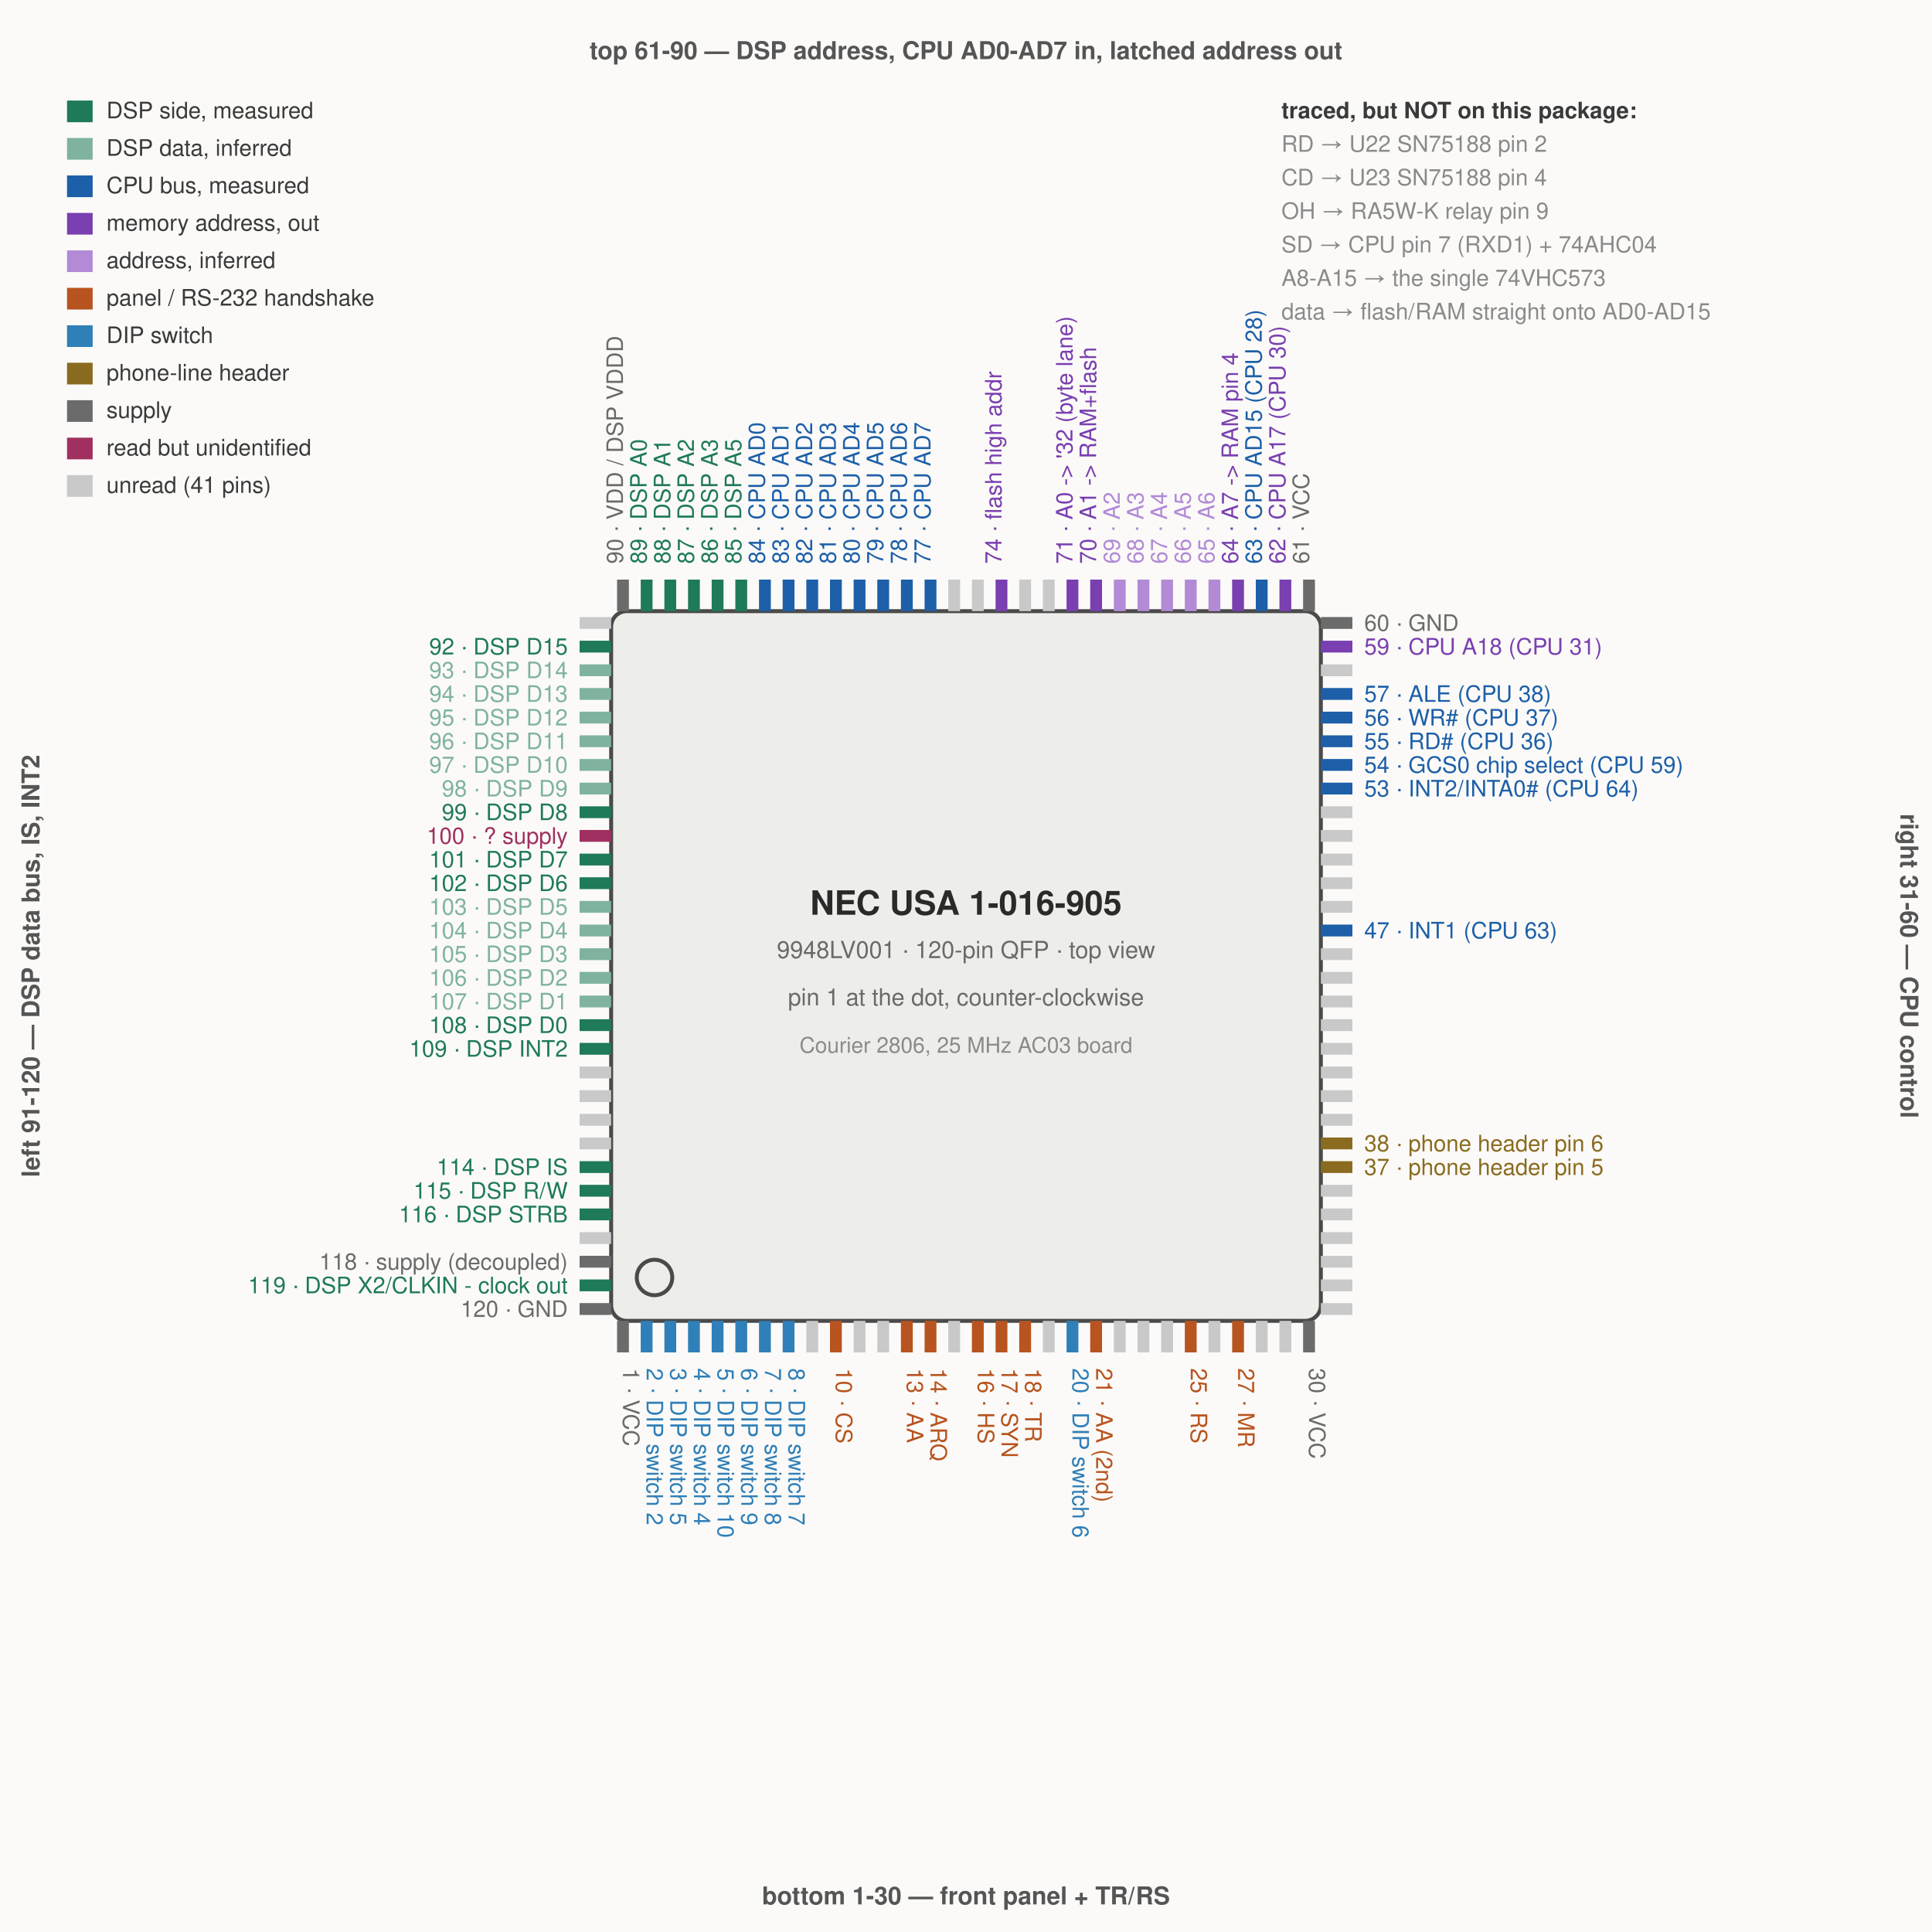
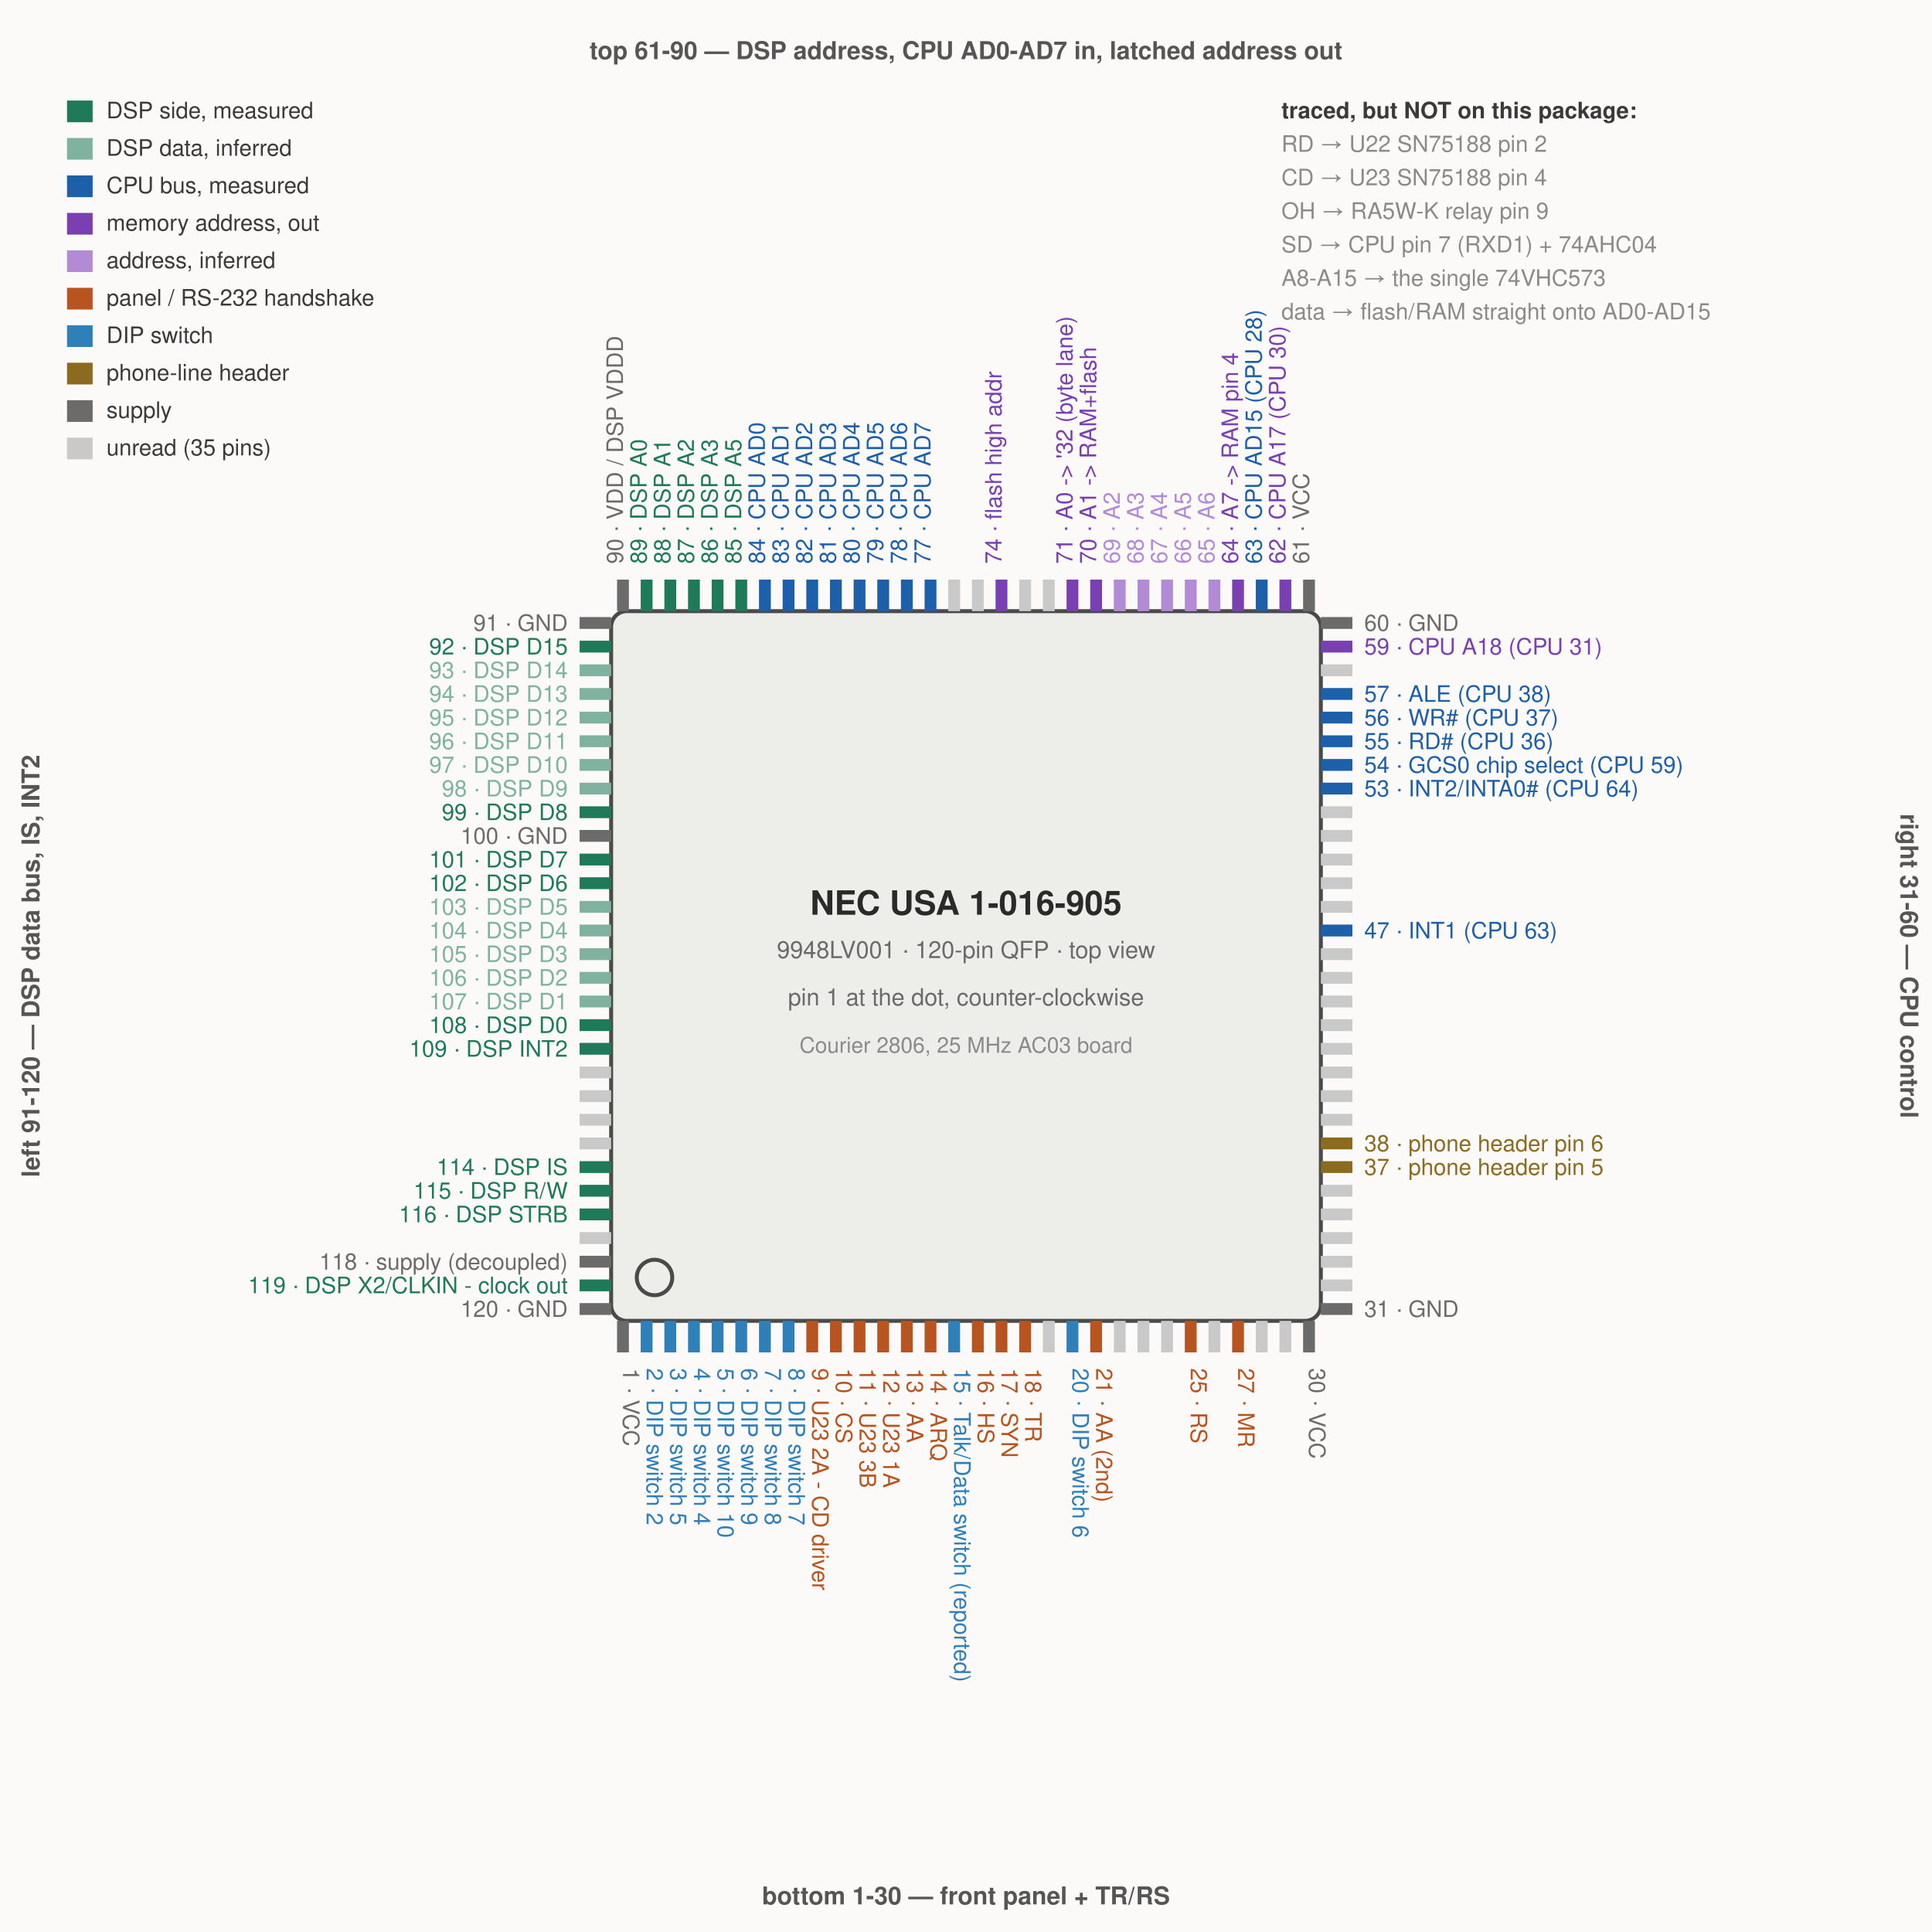
<svg xmlns="http://www.w3.org/2000/svg" viewBox="0 0 980 980" width="980" height="980" font-family="ui-sans-serif,Helvetica,Arial,sans-serif">
  <rect width="980" height="980" fill="#fbfaf8" />
  <rect x="310.0" y="310.0" width="360.0" height="360.0" rx="8" fill="#ededea" stroke="#4a4a4a" stroke-width="2" />
  <circle cx="332.0" cy="648.0" r="9" fill="none" stroke="#4a4a4a" stroke-width="2" />
  <text x="490.0" y="464.0" text-anchor="middle" font-size="17" font-weight="600" fill="#2a2a2a">NEC USA 1-016-905</text>
  <text x="490.0" y="486.0" text-anchor="middle" font-size="12" fill="#6a6a6a">9948LV001 · 120-pin QFP · top view</text>
  <text x="490.0" y="510.0" text-anchor="middle" font-size="12" fill="#6a6a6a">pin 1 at the dot, counter-clockwise</text>
  <text x="490.0" y="534.0" text-anchor="middle" font-size="11" fill="#8a8a8a">Courier 2806, 25 MHz AC03 board</text>
  <rect x="313.0" y="670.0" width="6.0" height="16.0" fill="#6b6b6b" />
  <text transform="translate(316.0,694.0) rotate(90)" font-size="11.5" fill="#6b6b6b">1 · VCC</text>
  <rect x="325.0" y="670.0" width="6.0" height="16.0" fill="#2f7fb8" />
  <text transform="translate(328.0,694.0) rotate(90)" font-size="11.5" fill="#2f7fb8">2 · DIP switch 2</text>
  <rect x="337.0" y="670.0" width="6.0" height="16.0" fill="#2f7fb8" />
  <text transform="translate(340.0,694.0) rotate(90)" font-size="11.5" fill="#2f7fb8">3 · DIP switch 5</text>
  <rect x="349.0" y="670.0" width="6.0" height="16.0" fill="#2f7fb8" />
  <text transform="translate(352.0,694.0) rotate(90)" font-size="11.5" fill="#2f7fb8">4 · DIP switch 4</text>
  <rect x="361.0" y="670.0" width="6.0" height="16.0" fill="#2f7fb8" />
  <text transform="translate(364.0,694.0) rotate(90)" font-size="11.5" fill="#2f7fb8">5 · DIP switch 10</text>
  <rect x="373.0" y="670.0" width="6.0" height="16.0" fill="#2f7fb8" />
  <text transform="translate(376.0,694.0) rotate(90)" font-size="11.5" fill="#2f7fb8">6 · DIP switch 9</text>
  <rect x="385.0" y="670.0" width="6.0" height="16.0" fill="#2f7fb8" />
  <text transform="translate(388.0,694.0) rotate(90)" font-size="11.5" fill="#2f7fb8">7 · DIP switch 8</text>
  <rect x="397.0" y="670.0" width="6.0" height="16.0" fill="#2f7fb8" />
  <text transform="translate(400.0,694.0) rotate(90)" font-size="11.5" fill="#2f7fb8">8 · DIP switch 7</text>
-   <rect x="409.0" y="670.0" width="6.0" height="16.0" fill="#c9c9c9" />
+   <rect x="409.0" y="670.0" width="6.0" height="16.0" fill="#b8541f" />
+   <text transform="translate(412.0,694.0) rotate(90)" font-size="11.5" fill="#b8541f">9 · U23 2A - CD driver</text>
  <rect x="421.0" y="670.0" width="6.0" height="16.0" fill="#b8541f" />
  <text transform="translate(424.0,694.0) rotate(90)" font-size="11.5" fill="#b8541f">10 · CS</text>
-   <rect x="433.0" y="670.0" width="6.0" height="16.0" fill="#c9c9c9" />
-   <rect x="445.0" y="670.0" width="6.0" height="16.0" fill="#c9c9c9" />
+   <rect x="433.0" y="670.0" width="6.0" height="16.0" fill="#b8541f" />
+   <text transform="translate(436.0,694.0) rotate(90)" font-size="11.5" fill="#b8541f">11 · U23 3B</text>
+   <rect x="445.0" y="670.0" width="6.0" height="16.0" fill="#b8541f" />
+   <text transform="translate(448.0,694.0) rotate(90)" font-size="11.5" fill="#b8541f">12 · U23 1A</text>
  <rect x="457.0" y="670.0" width="6.0" height="16.0" fill="#b8541f" />
  <text transform="translate(460.0,694.0) rotate(90)" font-size="11.5" fill="#b8541f">13 · AA</text>
  <rect x="469.0" y="670.0" width="6.0" height="16.0" fill="#b8541f" />
  <text transform="translate(472.0,694.0) rotate(90)" font-size="11.5" fill="#b8541f">14 · ARQ</text>
-   <rect x="481.0" y="670.0" width="6.0" height="16.0" fill="#c9c9c9" />
+   <rect x="481.0" y="670.0" width="6.0" height="16.0" fill="#2f7fb8" />
+   <text transform="translate(484.0,694.0) rotate(90)" font-size="11.5" fill="#2f7fb8">15 · Talk/Data switch (reported)</text>
  <rect x="493.0" y="670.0" width="6.0" height="16.0" fill="#b8541f" />
  <text transform="translate(496.0,694.0) rotate(90)" font-size="11.5" fill="#b8541f">16 · HS</text>
  <rect x="505.0" y="670.0" width="6.0" height="16.0" fill="#b8541f" />
  <text transform="translate(508.0,694.0) rotate(90)" font-size="11.5" fill="#b8541f">17 · SYN</text>
  <rect x="517.0" y="670.0" width="6.0" height="16.0" fill="#b8541f" />
  <text transform="translate(520.0,694.0) rotate(90)" font-size="11.5" fill="#b8541f">18 · TR</text>
  <rect x="529.0" y="670.0" width="6.0" height="16.0" fill="#c9c9c9" />
  <rect x="541.0" y="670.0" width="6.0" height="16.0" fill="#2f7fb8" />
  <text transform="translate(544.0,694.0) rotate(90)" font-size="11.5" fill="#2f7fb8">20 · DIP switch 6</text>
  <rect x="553.0" y="670.0" width="6.0" height="16.0" fill="#b8541f" />
  <text transform="translate(556.0,694.0) rotate(90)" font-size="11.5" fill="#b8541f">21 · AA (2nd)</text>
  <rect x="565.0" y="670.0" width="6.0" height="16.0" fill="#c9c9c9" />
  <rect x="577.0" y="670.0" width="6.0" height="16.0" fill="#c9c9c9" />
  <rect x="589.0" y="670.0" width="6.0" height="16.0" fill="#c9c9c9" />
  <rect x="601.0" y="670.0" width="6.0" height="16.0" fill="#b8541f" />
  <text transform="translate(604.0,694.0) rotate(90)" font-size="11.5" fill="#b8541f">25 · RS</text>
  <rect x="613.0" y="670.0" width="6.0" height="16.0" fill="#c9c9c9" />
  <rect x="625.0" y="670.0" width="6.0" height="16.0" fill="#b8541f" />
  <text transform="translate(628.0,694.0) rotate(90)" font-size="11.5" fill="#b8541f">27 · MR</text>
  <rect x="637.0" y="670.0" width="6.0" height="16.0" fill="#c9c9c9" />
  <rect x="649.0" y="670.0" width="6.0" height="16.0" fill="#c9c9c9" />
  <rect x="661.0" y="670.0" width="6.0" height="16.0" fill="#6b6b6b" />
  <text transform="translate(664.0,694.0) rotate(90)" font-size="11.5" fill="#6b6b6b">30 · VCC</text>
-   <rect x="670.0" y="661.0" width="16.0" height="6.0" fill="#c9c9c9" />
+   <rect x="670.0" y="661.0" width="16.0" height="6.0" fill="#6b6b6b" />
+   <text x="692.0" y="668.0" font-size="11.5" fill="#6b6b6b">31 · GND</text>
  <rect x="670.0" y="649.0" width="16.0" height="6.0" fill="#c9c9c9" />
  <rect x="670.0" y="637.0" width="16.0" height="6.0" fill="#c9c9c9" />
  <rect x="670.0" y="625.0" width="16.0" height="6.0" fill="#c9c9c9" />
  <rect x="670.0" y="613.0" width="16.0" height="6.0" fill="#c9c9c9" />
  <rect x="670.0" y="601.0" width="16.0" height="6.0" fill="#c9c9c9" />
  <rect x="670.0" y="589.0" width="16.0" height="6.0" fill="#8a6b1f" />
  <text x="692.0" y="596.0" font-size="11.5" fill="#8a6b1f">37 · phone header pin 5</text>
  <rect x="670.0" y="577.0" width="16.0" height="6.0" fill="#8a6b1f" />
  <text x="692.0" y="584.0" font-size="11.5" fill="#8a6b1f">38 · phone header pin 6</text>
  <rect x="670.0" y="565.0" width="16.0" height="6.0" fill="#c9c9c9" />
  <rect x="670.0" y="553.0" width="16.0" height="6.0" fill="#c9c9c9" />
  <rect x="670.0" y="541.0" width="16.0" height="6.0" fill="#c9c9c9" />
  <rect x="670.0" y="529.0" width="16.0" height="6.0" fill="#c9c9c9" />
  <rect x="670.0" y="517.0" width="16.0" height="6.0" fill="#c9c9c9" />
  <rect x="670.0" y="505.0" width="16.0" height="6.0" fill="#c9c9c9" />
  <rect x="670.0" y="493.0" width="16.0" height="6.0" fill="#c9c9c9" />
  <rect x="670.0" y="481.0" width="16.0" height="6.0" fill="#c9c9c9" />
  <rect x="670.0" y="469.0" width="16.0" height="6.0" fill="#1d5fa8" />
  <text x="692.0" y="476.0" font-size="11.5" fill="#1d5fa8">47 · INT1 (CPU 63)</text>
  <rect x="670.0" y="457.0" width="16.0" height="6.0" fill="#c9c9c9" />
  <rect x="670.0" y="445.0" width="16.0" height="6.0" fill="#c9c9c9" />
  <rect x="670.0" y="433.0" width="16.0" height="6.0" fill="#c9c9c9" />
  <rect x="670.0" y="421.0" width="16.0" height="6.0" fill="#c9c9c9" />
  <rect x="670.0" y="409.0" width="16.0" height="6.0" fill="#c9c9c9" />
  <rect x="670.0" y="397.0" width="16.0" height="6.0" fill="#1d5fa8" />
  <text x="692.0" y="404.0" font-size="11.5" fill="#1d5fa8">53 · INT2/INTA0# (CPU 64)</text>
  <rect x="670.0" y="385.0" width="16.0" height="6.0" fill="#1d5fa8" />
  <text x="692.0" y="392.0" font-size="11.5" fill="#1d5fa8">54 · GCS0 chip select (CPU 59)</text>
  <rect x="670.0" y="373.0" width="16.0" height="6.0" fill="#1d5fa8" />
  <text x="692.0" y="380.0" font-size="11.5" fill="#1d5fa8">55 · RD#  (CPU 36)</text>
  <rect x="670.0" y="361.0" width="16.0" height="6.0" fill="#1d5fa8" />
  <text x="692.0" y="368.0" font-size="11.5" fill="#1d5fa8">56 · WR#  (CPU 37)</text>
  <rect x="670.0" y="349.0" width="16.0" height="6.0" fill="#1d5fa8" />
  <text x="692.0" y="356.0" font-size="11.5" fill="#1d5fa8">57 · ALE  (CPU 38)</text>
  <rect x="670.0" y="337.0" width="16.0" height="6.0" fill="#c9c9c9" />
  <rect x="670.0" y="325.0" width="16.0" height="6.0" fill="#7a3fb0" />
  <text x="692.0" y="332.0" font-size="11.5" fill="#7a3fb0">59 · CPU A18 (CPU 31)</text>
  <rect x="670.0" y="313.0" width="16.0" height="6.0" fill="#6b6b6b" />
  <text x="692.0" y="320.0" font-size="11.5" fill="#6b6b6b">60 · GND</text>
  <rect x="661.0" y="294.0" width="6.0" height="16.0" fill="#6b6b6b" />
  <text transform="translate(664.0,286.0) rotate(-90)" font-size="11.5" fill="#6b6b6b">61 · VCC</text>
  <rect x="649.0" y="294.0" width="6.0" height="16.0" fill="#7a3fb0" />
  <text transform="translate(652.0,286.0) rotate(-90)" font-size="11.5" fill="#7a3fb0">62 · CPU A17 (CPU 30)</text>
  <rect x="637.0" y="294.0" width="6.0" height="16.0" fill="#1d5fa8" />
  <text transform="translate(640.0,286.0) rotate(-90)" font-size="11.5" fill="#1d5fa8">63 · CPU AD15 (CPU 28)</text>
  <rect x="625.0" y="294.0" width="6.0" height="16.0" fill="#7a3fb0" />
  <text transform="translate(628.0,286.0) rotate(-90)" font-size="11.5" fill="#7a3fb0">64 · A7 -&gt; RAM pin 4</text>
  <rect x="613.0" y="294.0" width="6.0" height="16.0" fill="#b28ad6" />
  <text transform="translate(616.0,286.0) rotate(-90)" font-size="11.5" fill="#b28ad6">65 · A6</text>
  <rect x="601.0" y="294.0" width="6.0" height="16.0" fill="#b28ad6" />
  <text transform="translate(604.0,286.0) rotate(-90)" font-size="11.5" fill="#b28ad6">66 · A5</text>
  <rect x="589.0" y="294.0" width="6.0" height="16.0" fill="#b28ad6" />
  <text transform="translate(592.0,286.0) rotate(-90)" font-size="11.5" fill="#b28ad6">67 · A4</text>
  <rect x="577.0" y="294.0" width="6.0" height="16.0" fill="#b28ad6" />
  <text transform="translate(580.0,286.0) rotate(-90)" font-size="11.5" fill="#b28ad6">68 · A3</text>
  <rect x="565.0" y="294.0" width="6.0" height="16.0" fill="#b28ad6" />
  <text transform="translate(568.0,286.0) rotate(-90)" font-size="11.5" fill="#b28ad6">69 · A2</text>
  <rect x="553.0" y="294.0" width="6.0" height="16.0" fill="#7a3fb0" />
  <text transform="translate(556.0,286.0) rotate(-90)" font-size="11.5" fill="#7a3fb0">70 · A1 -&gt; RAM+flash</text>
  <rect x="541.0" y="294.0" width="6.0" height="16.0" fill="#7a3fb0" />
  <text transform="translate(544.0,286.0) rotate(-90)" font-size="11.5" fill="#7a3fb0">71 · A0 -&gt; '32 (byte lane)</text>
  <rect x="529.0" y="294.0" width="6.0" height="16.0" fill="#c9c9c9" />
  <rect x="517.0" y="294.0" width="6.0" height="16.0" fill="#c9c9c9" />
  <rect x="505.0" y="294.0" width="6.0" height="16.0" fill="#7a3fb0" />
  <text transform="translate(508.0,286.0) rotate(-90)" font-size="11.5" fill="#7a3fb0">74 · flash high addr</text>
  <rect x="493.0" y="294.0" width="6.0" height="16.0" fill="#c9c9c9" />
  <rect x="481.0" y="294.0" width="6.0" height="16.0" fill="#c9c9c9" />
  <rect x="469.0" y="294.0" width="6.0" height="16.0" fill="#1d5fa8" />
  <text transform="translate(472.0,286.0) rotate(-90)" font-size="11.5" fill="#1d5fa8">77 · CPU AD7</text>
  <rect x="457.0" y="294.0" width="6.0" height="16.0" fill="#1d5fa8" />
  <text transform="translate(460.0,286.0) rotate(-90)" font-size="11.5" fill="#1d5fa8">78 · CPU AD6</text>
  <rect x="445.0" y="294.0" width="6.0" height="16.0" fill="#1d5fa8" />
  <text transform="translate(448.0,286.0) rotate(-90)" font-size="11.5" fill="#1d5fa8">79 · CPU AD5</text>
  <rect x="433.0" y="294.0" width="6.0" height="16.0" fill="#1d5fa8" />
  <text transform="translate(436.0,286.0) rotate(-90)" font-size="11.5" fill="#1d5fa8">80 · CPU AD4</text>
  <rect x="421.0" y="294.0" width="6.0" height="16.0" fill="#1d5fa8" />
  <text transform="translate(424.0,286.0) rotate(-90)" font-size="11.5" fill="#1d5fa8">81 · CPU AD3</text>
  <rect x="409.0" y="294.0" width="6.0" height="16.0" fill="#1d5fa8" />
  <text transform="translate(412.0,286.0) rotate(-90)" font-size="11.5" fill="#1d5fa8">82 · CPU AD2</text>
  <rect x="397.0" y="294.0" width="6.0" height="16.0" fill="#1d5fa8" />
  <text transform="translate(400.0,286.0) rotate(-90)" font-size="11.5" fill="#1d5fa8">83 · CPU AD1</text>
  <rect x="385.0" y="294.0" width="6.0" height="16.0" fill="#1d5fa8" />
  <text transform="translate(388.0,286.0) rotate(-90)" font-size="11.5" fill="#1d5fa8">84 · CPU AD0</text>
  <rect x="373.0" y="294.0" width="6.0" height="16.0" fill="#1f7a5a" />
  <text transform="translate(376.0,286.0) rotate(-90)" font-size="11.5" fill="#1f7a5a">85 · DSP A5</text>
  <rect x="361.0" y="294.0" width="6.0" height="16.0" fill="#1f7a5a" />
  <text transform="translate(364.0,286.0) rotate(-90)" font-size="11.5" fill="#1f7a5a">86 · DSP A3</text>
  <rect x="349.0" y="294.0" width="6.0" height="16.0" fill="#1f7a5a" />
  <text transform="translate(352.0,286.0) rotate(-90)" font-size="11.5" fill="#1f7a5a">87 · DSP A2</text>
  <rect x="337.0" y="294.0" width="6.0" height="16.0" fill="#1f7a5a" />
  <text transform="translate(340.0,286.0) rotate(-90)" font-size="11.5" fill="#1f7a5a">88 · DSP A1</text>
  <rect x="325.0" y="294.0" width="6.0" height="16.0" fill="#1f7a5a" />
  <text transform="translate(328.0,286.0) rotate(-90)" font-size="11.5" fill="#1f7a5a">89 · DSP A0</text>
  <rect x="313.0" y="294.0" width="6.0" height="16.0" fill="#6b6b6b" />
  <text transform="translate(316.0,286.0) rotate(-90)" font-size="11.5" fill="#6b6b6b">90 · VDD / DSP VDDD</text>
-   <rect x="294.0" y="313.0" width="16.0" height="6.0" fill="#c9c9c9" />
+   <rect x="294.0" y="313.0" width="16.0" height="6.0" fill="#6b6b6b" />
+   <text x="288.0" y="320.0" text-anchor="end" font-size="11.5" fill="#6b6b6b">91 · GND</text>
  <rect x="294.0" y="325.0" width="16.0" height="6.0" fill="#1f7a5a" />
  <text x="288.0" y="332.0" text-anchor="end" font-size="11.5" fill="#1f7a5a">92 · DSP D15</text>
  <rect x="294.0" y="337.0" width="16.0" height="6.0" fill="#7fb3a0" />
  <text x="288.0" y="344.0" text-anchor="end" font-size="11.5" fill="#7fb3a0">93 · DSP D14</text>
  <rect x="294.0" y="349.0" width="16.0" height="6.0" fill="#7fb3a0" />
  <text x="288.0" y="356.0" text-anchor="end" font-size="11.5" fill="#7fb3a0">94 · DSP D13</text>
  <rect x="294.0" y="361.0" width="16.0" height="6.0" fill="#7fb3a0" />
  <text x="288.0" y="368.0" text-anchor="end" font-size="11.5" fill="#7fb3a0">95 · DSP D12</text>
  <rect x="294.0" y="373.0" width="16.0" height="6.0" fill="#7fb3a0" />
  <text x="288.0" y="380.0" text-anchor="end" font-size="11.5" fill="#7fb3a0">96 · DSP D11</text>
  <rect x="294.0" y="385.0" width="16.0" height="6.0" fill="#7fb3a0" />
  <text x="288.0" y="392.0" text-anchor="end" font-size="11.5" fill="#7fb3a0">97 · DSP D10</text>
  <rect x="294.0" y="397.0" width="16.0" height="6.0" fill="#7fb3a0" />
  <text x="288.0" y="404.0" text-anchor="end" font-size="11.5" fill="#7fb3a0">98 · DSP D9</text>
  <rect x="294.0" y="409.0" width="16.0" height="6.0" fill="#1f7a5a" />
  <text x="288.0" y="416.0" text-anchor="end" font-size="11.5" fill="#1f7a5a">99 · DSP D8</text>
-   <rect x="294.0" y="421.0" width="16.0" height="6.0" fill="#a03060" />
-   <text x="288.0" y="428.0" text-anchor="end" font-size="11.5" fill="#a03060">100 · ? supply</text>
+   <rect x="294.0" y="421.0" width="16.0" height="6.0" fill="#6b6b6b" />
+   <text x="288.0" y="428.0" text-anchor="end" font-size="11.5" fill="#6b6b6b">100 · GND</text>
  <rect x="294.0" y="433.0" width="16.0" height="6.0" fill="#1f7a5a" />
  <text x="288.0" y="440.0" text-anchor="end" font-size="11.5" fill="#1f7a5a">101 · DSP D7</text>
  <rect x="294.0" y="445.0" width="16.0" height="6.0" fill="#1f7a5a" />
  <text x="288.0" y="452.0" text-anchor="end" font-size="11.5" fill="#1f7a5a">102 · DSP D6</text>
  <rect x="294.0" y="457.0" width="16.0" height="6.0" fill="#7fb3a0" />
  <text x="288.0" y="464.0" text-anchor="end" font-size="11.5" fill="#7fb3a0">103 · DSP D5</text>
  <rect x="294.0" y="469.0" width="16.0" height="6.0" fill="#7fb3a0" />
  <text x="288.0" y="476.0" text-anchor="end" font-size="11.5" fill="#7fb3a0">104 · DSP D4</text>
  <rect x="294.0" y="481.0" width="16.0" height="6.0" fill="#7fb3a0" />
  <text x="288.0" y="488.0" text-anchor="end" font-size="11.5" fill="#7fb3a0">105 · DSP D3</text>
  <rect x="294.0" y="493.0" width="16.0" height="6.0" fill="#7fb3a0" />
  <text x="288.0" y="500.0" text-anchor="end" font-size="11.5" fill="#7fb3a0">106 · DSP D2</text>
  <rect x="294.0" y="505.0" width="16.0" height="6.0" fill="#7fb3a0" />
  <text x="288.0" y="512.0" text-anchor="end" font-size="11.5" fill="#7fb3a0">107 · DSP D1</text>
  <rect x="294.0" y="517.0" width="16.0" height="6.0" fill="#1f7a5a" />
  <text x="288.0" y="524.0" text-anchor="end" font-size="11.5" fill="#1f7a5a">108 · DSP D0</text>
  <rect x="294.0" y="529.0" width="16.0" height="6.0" fill="#1f7a5a" />
  <text x="288.0" y="536.0" text-anchor="end" font-size="11.5" fill="#1f7a5a">109 · DSP INT2</text>
  <rect x="294.0" y="541.0" width="16.0" height="6.0" fill="#c9c9c9" />
  <rect x="294.0" y="553.0" width="16.0" height="6.0" fill="#c9c9c9" />
  <rect x="294.0" y="565.0" width="16.0" height="6.0" fill="#c9c9c9" />
  <rect x="294.0" y="577.0" width="16.0" height="6.0" fill="#c9c9c9" />
  <rect x="294.0" y="589.0" width="16.0" height="6.0" fill="#1f7a5a" />
  <text x="288.0" y="596.0" text-anchor="end" font-size="11.5" fill="#1f7a5a">114 · DSP IS</text>
  <rect x="294.0" y="601.0" width="16.0" height="6.0" fill="#1f7a5a" />
  <text x="288.0" y="608.0" text-anchor="end" font-size="11.5" fill="#1f7a5a">115 · DSP R/W</text>
  <rect x="294.0" y="613.0" width="16.0" height="6.0" fill="#1f7a5a" />
  <text x="288.0" y="620.0" text-anchor="end" font-size="11.5" fill="#1f7a5a">116 · DSP STRB</text>
  <rect x="294.0" y="625.0" width="16.0" height="6.0" fill="#c9c9c9" />
  <rect x="294.0" y="637.0" width="16.0" height="6.0" fill="#6b6b6b" />
  <text x="288.0" y="644.0" text-anchor="end" font-size="11.5" fill="#6b6b6b">118 · supply (decoupled)</text>
  <rect x="294.0" y="649.0" width="16.0" height="6.0" fill="#1f7a5a" />
  <text x="288.0" y="656.0" text-anchor="end" font-size="11.5" fill="#1f7a5a">119 · DSP X2/CLKIN - clock out</text>
  <rect x="294.0" y="661.0" width="16.0" height="6.0" fill="#6b6b6b" />
  <text x="288.0" y="668.0" text-anchor="end" font-size="11.5" fill="#6b6b6b">120 · GND</text>
  <text x="490.0" y="30" text-anchor="middle" font-size="12.5" font-weight="600" fill="#555">top 61-90 — DSP address, CPU AD0-AD7 in, latched address out</text>
  <text x="490.0" y="966" text-anchor="middle" font-size="12.5" font-weight="600" fill="#555">bottom 1-30 — front panel + TR/RS</text>
  <text transform="translate(20,490.0) rotate(-90)" text-anchor="middle" font-size="12.5" font-weight="600" fill="#555">left 91-120 — DSP data bus, IS, INT2</text>
  <text transform="translate(964,490.0) rotate(90)" text-anchor="middle" font-size="12.5" font-weight="600" fill="#555">right 31-60 — CPU control</text>
  <rect x="34" y="51" width="13" height="11" fill="#1f7a5a" />
  <text x="54" y="60" font-size="11.5" fill="#3a3a3a">DSP side, measured</text>
  <rect x="34" y="70" width="13" height="11" fill="#7fb3a0" />
  <text x="54" y="79" font-size="11.5" fill="#3a3a3a">DSP data, inferred</text>
  <rect x="34" y="89" width="13" height="11" fill="#1d5fa8" />
  <text x="54" y="98" font-size="11.5" fill="#3a3a3a">CPU bus, measured</text>
  <rect x="34" y="108" width="13" height="11" fill="#7a3fb0" />
  <text x="54" y="117" font-size="11.5" fill="#3a3a3a">memory address, out</text>
  <rect x="34" y="127" width="13" height="11" fill="#b28ad6" />
  <text x="54" y="136" font-size="11.5" fill="#3a3a3a">address, inferred</text>
  <rect x="34" y="146" width="13" height="11" fill="#b8541f" />
  <text x="54" y="155" font-size="11.5" fill="#3a3a3a">panel / RS-232 handshake</text>
  <rect x="34" y="165" width="13" height="11" fill="#2f7fb8" />
  <text x="54" y="174" font-size="11.5" fill="#3a3a3a">DIP switch</text>
  <rect x="34" y="184" width="13" height="11" fill="#8a6b1f" />
  <text x="54" y="193" font-size="11.5" fill="#3a3a3a">phone-line header</text>
  <rect x="34" y="203" width="13" height="11" fill="#6b6b6b" />
  <text x="54" y="212" font-size="11.5" fill="#3a3a3a">supply</text>
-   <rect x="34" y="222" width="13" height="11" fill="#a03060" />
-   <text x="54" y="231" font-size="11.5" fill="#3a3a3a">read but unidentified</text>
-   <rect x="34" y="241" width="13" height="11" fill="#c9c9c9" />
-   <text x="54" y="250" font-size="11.5" fill="#3a3a3a">unread (41 pins)</text>
+   <rect x="34" y="222" width="13" height="11" fill="#c9c9c9" />
+   <text x="54" y="231" font-size="11.5" fill="#3a3a3a">unread (35 pins)</text>
  <text x="650" y="60" font-size="11.5" font-weight="600" fill="#3a3a3a">traced, but NOT on this package:</text>
  <text x="650" y="77" font-size="11.5" fill="#8a8a8a">RD → U22 SN75188 pin 2</text>
  <text x="650" y="94" font-size="11.5" fill="#8a8a8a">CD → U23 SN75188 pin 4</text>
  <text x="650" y="111" font-size="11.5" fill="#8a8a8a">OH → RA5W-K relay pin 9</text>
  <text x="650" y="128" font-size="11.5" fill="#8a8a8a">SD → CPU pin 7 (RXD1) + 74AHC04</text>
  <text x="650" y="145" font-size="11.5" fill="#8a8a8a">A8-A15 → the single 74VHC573</text>
  <text x="650" y="162" font-size="11.5" fill="#8a8a8a">data → flash/RAM straight onto AD0-AD15</text>
</svg>
